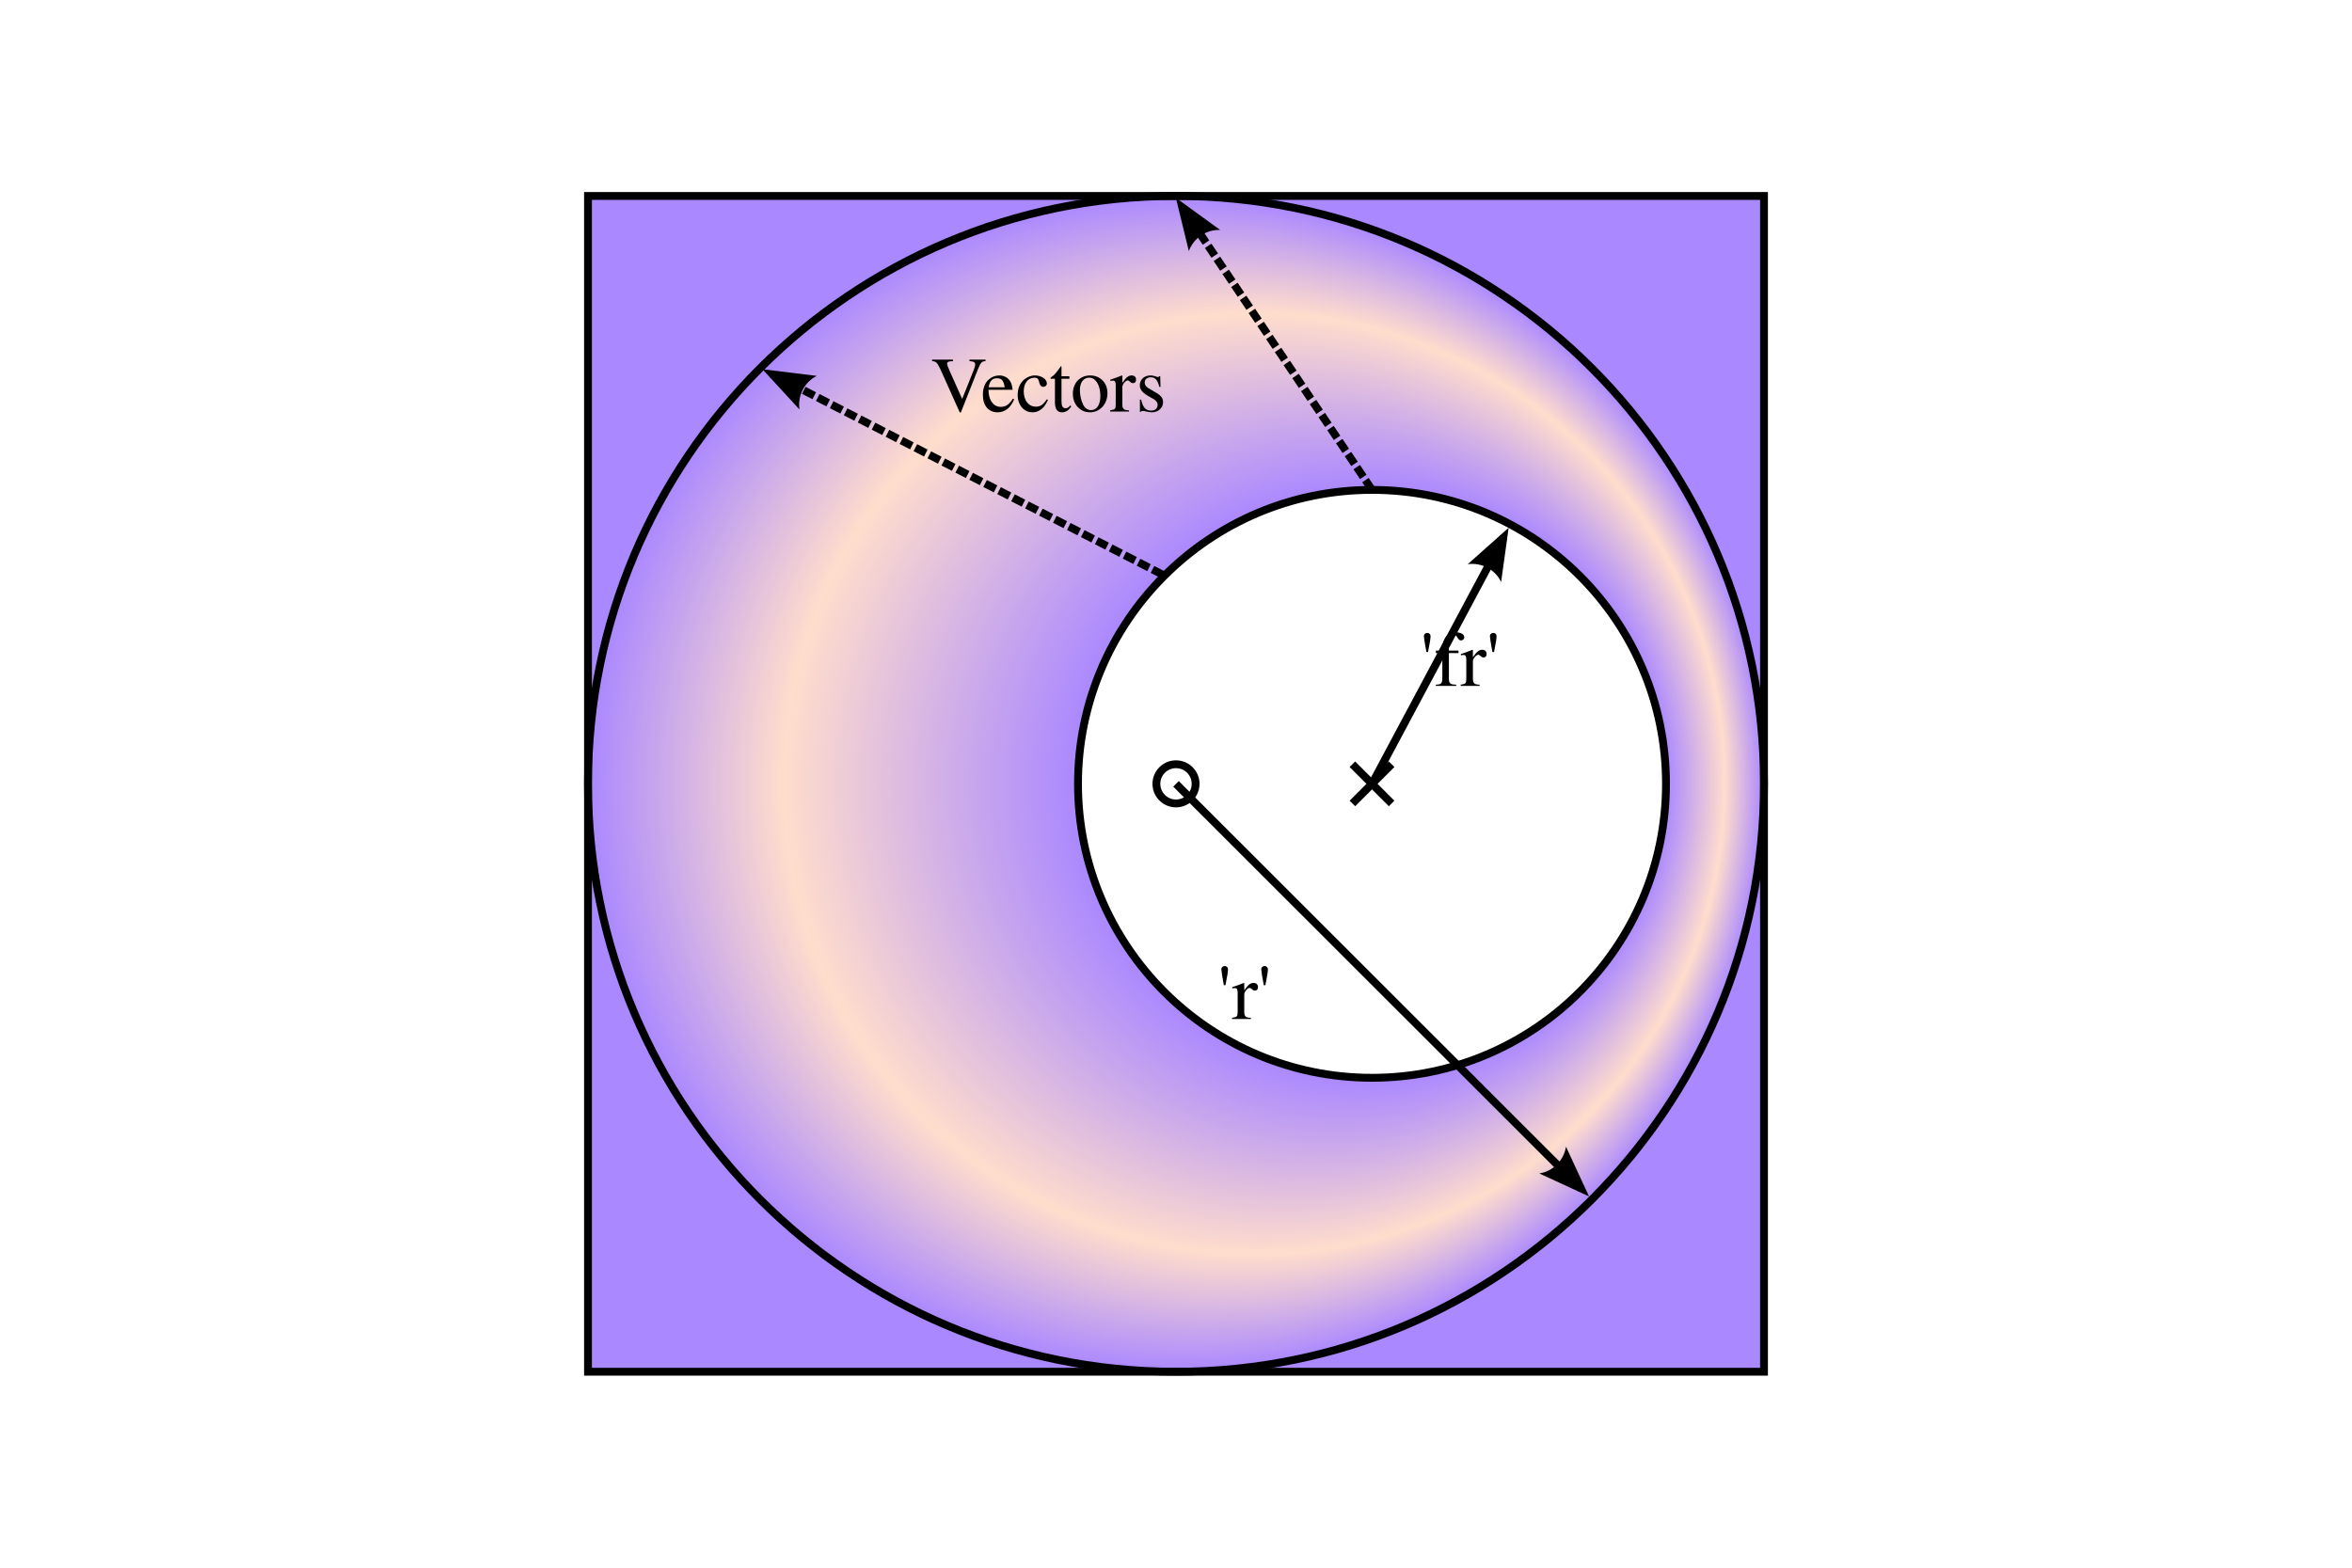
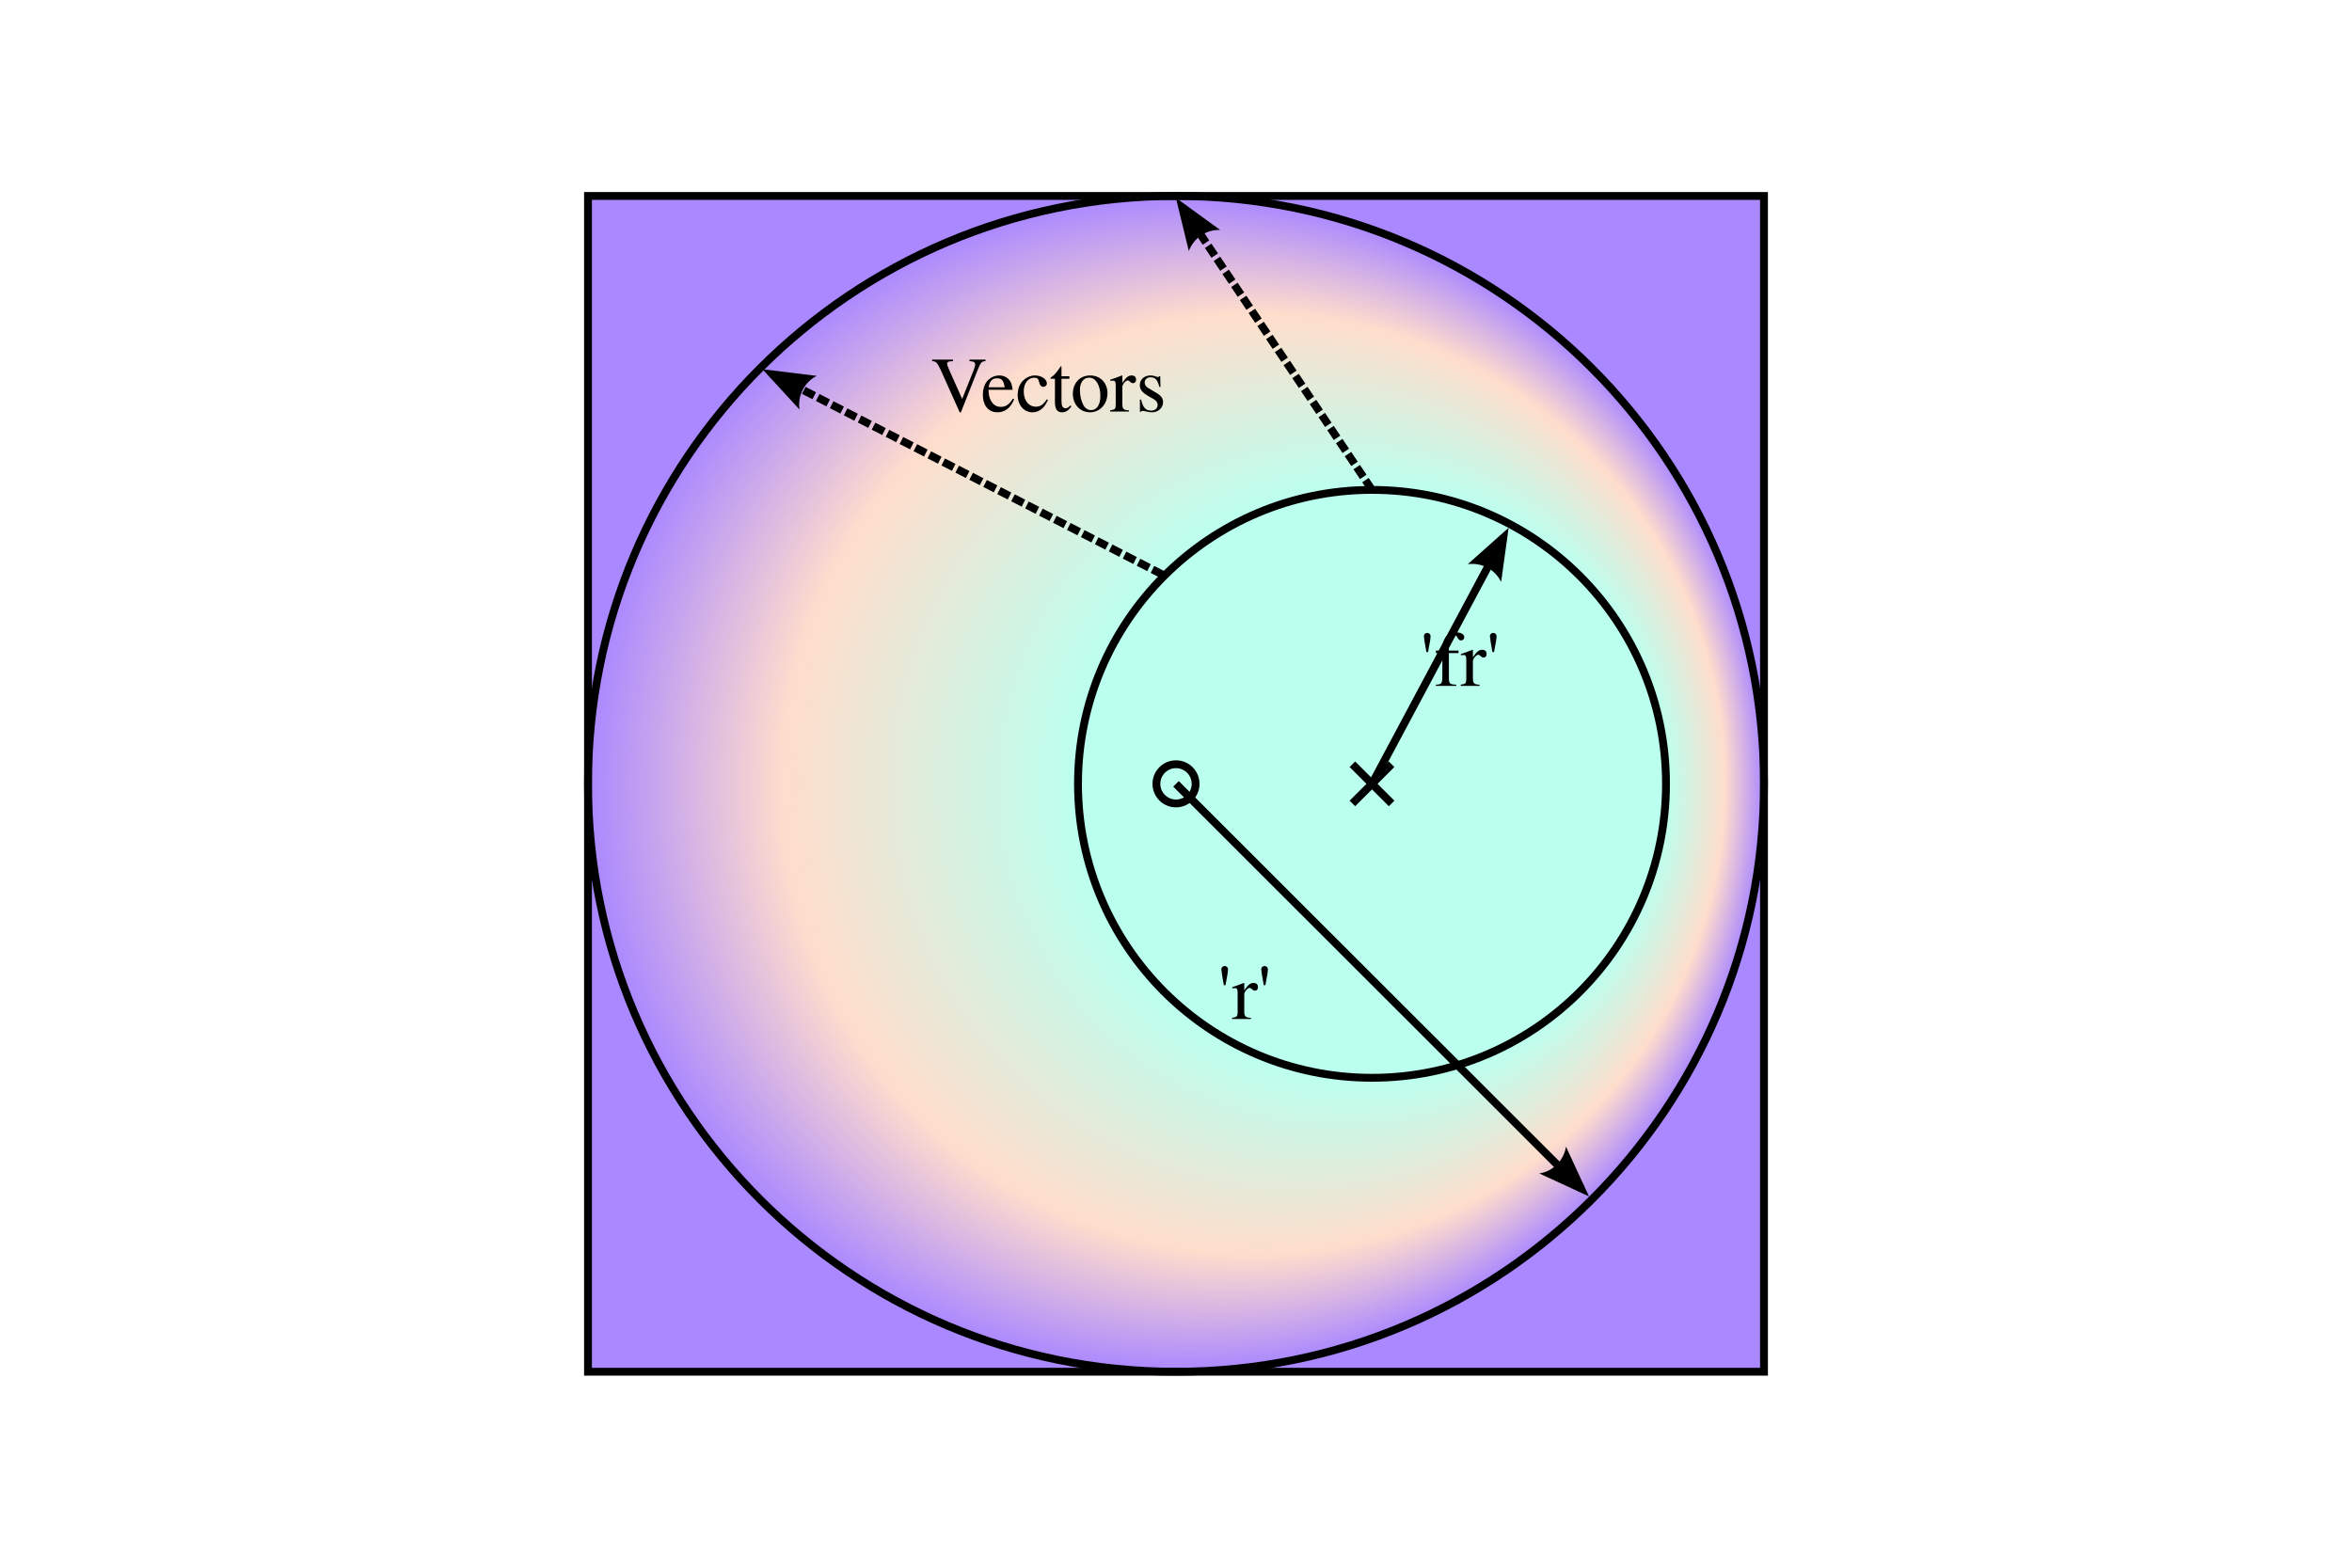
<svg xmlns="http://www.w3.org/2000/svg" xmlns:xlink="http://www.w3.org/1999/xlink" version="1.1" width="600" height="400">
  <defs>&gt;
    <marker refX="0" refY="0" orient="auto" id="Arrow2Mend" style="overflow:visible">
      <path d="M 8.719,4.034 -2.207,0.016 8.719,-4.002 c -1.745,2.372 -1.735,5.617 -6e-7,8.035 z" transform="scale(-0.6,-0.6)" id="path3812" style="fill-rule:evenodd;stroke-width:0.625;stroke-linejoin:round" />
    </marker>
    <linearGradient id="linearGradient8358">
-       <stop style="stop-color:#ffffff" offset="0" />
-       <stop style="stop-color:#ffffff" offset="0.5" />
-       <stop style="stop-color:#aa88ff" offset="0.5" />
+       <stop style="stop-color:#bbffee" offset="0" />
+       <stop style="stop-color:#bbffee" offset="0.5" />
      <stop style="stop-color:#ffddcc" offset="0.8" />
      <stop style="stop-color:#aa88ff" offset="1" />
    </linearGradient>
    <radialGradient cx="300" cy="200" r="150" fx="400" fy="200" id="radialGradient" xlink:href="#linearGradient8358" gradientUnits="userSpaceOnUse" />
  </defs>
  <g id="layer1">
    <rect width="300" height="300" x="150" y="50" id="GradientRect" style="fill:url(#radialGradient);stroke:#000000;stroke-width:2" />
    <path d="m 425,200 a 75,75 0 1 1 -150,0 75,75 0 1 1 150,0 z" id="Focus-Circle" style="fill:none;stroke:#000000;stroke-width:2" />
    <path d="m 450,200 a 150,150 0 1 1 -300,0 150,150 0 1 1 300,0 z" id="Outer-Circle" style="fill:none;stroke:#000000;stroke-width:2" />
    <path d="m 305,200 a 5,5 0 1 1 -10,0 5,5 0 1 1 10,0 z" id="Center" style="fill:none;stroke:#000000;stroke-width:2" />
    <path d="m 345,195 10,10" id="X1" style="fill:none;stroke:#000000;stroke-width:2" />
    <path d="m 355,195 -10,10" id="X2" style="fill:none;stroke:#000000;stroke-width:2" />
    <path d="m 350,200 33.631,-63" id="Arrow-fr" style="fill:none;stroke:#000000;stroke-width:2;marker-end:url(#Arrow2Mend)" />
    <path d="M 300,200 403.473,303.406" id="Arrow-r" style="fill:none;stroke:#000000;stroke-width:2;marker-end:url(#Arrow2Mend)" />
    <text x="330" y="260" id="text_r" xml:space="preserve" style="font-size:20px;text-anchor:middle;fill:#000000;font-family:Nimbus Roman No9 L">
      <tspan x="330" y="260" id="tspan4462">'r'</tspan>
    </text>
    <text x="385" y="175" id="text_fr" xml:space="preserve" style="font-size:20px;text-anchor:middle;fill:#000000;font-family:Nimbus Roman No9 L">
      <tspan x="385" y="175" id="tspan4466">'fr'</tspan>
    </text>
    <path d="M 350,125 301.461,52.664" id="Vector-Arrow2" style="fill:none;stroke:#000000;stroke-width:2;stroke-dasharray:3, 1;marker-end:url(#Arrow2Mend)" />
    <text x="280" y="105" id="text_Vectors" xml:space="preserve" style="font-size:20px;text-anchor:middle;fill:#000000;font-family:Nimbus Roman No9 L">
      <tspan x="280" y="105" id="tspan4480">Vectors</tspan>
    </text>
    <path d="M 296.664,146.664 196.859,95.398" id="Vector-Arrow1" style="fill:none;stroke:#000000;stroke-width:2;stroke-dasharray:3, 1;marker-end:url(#Arrow2Mend)" />
  </g>
</svg>
